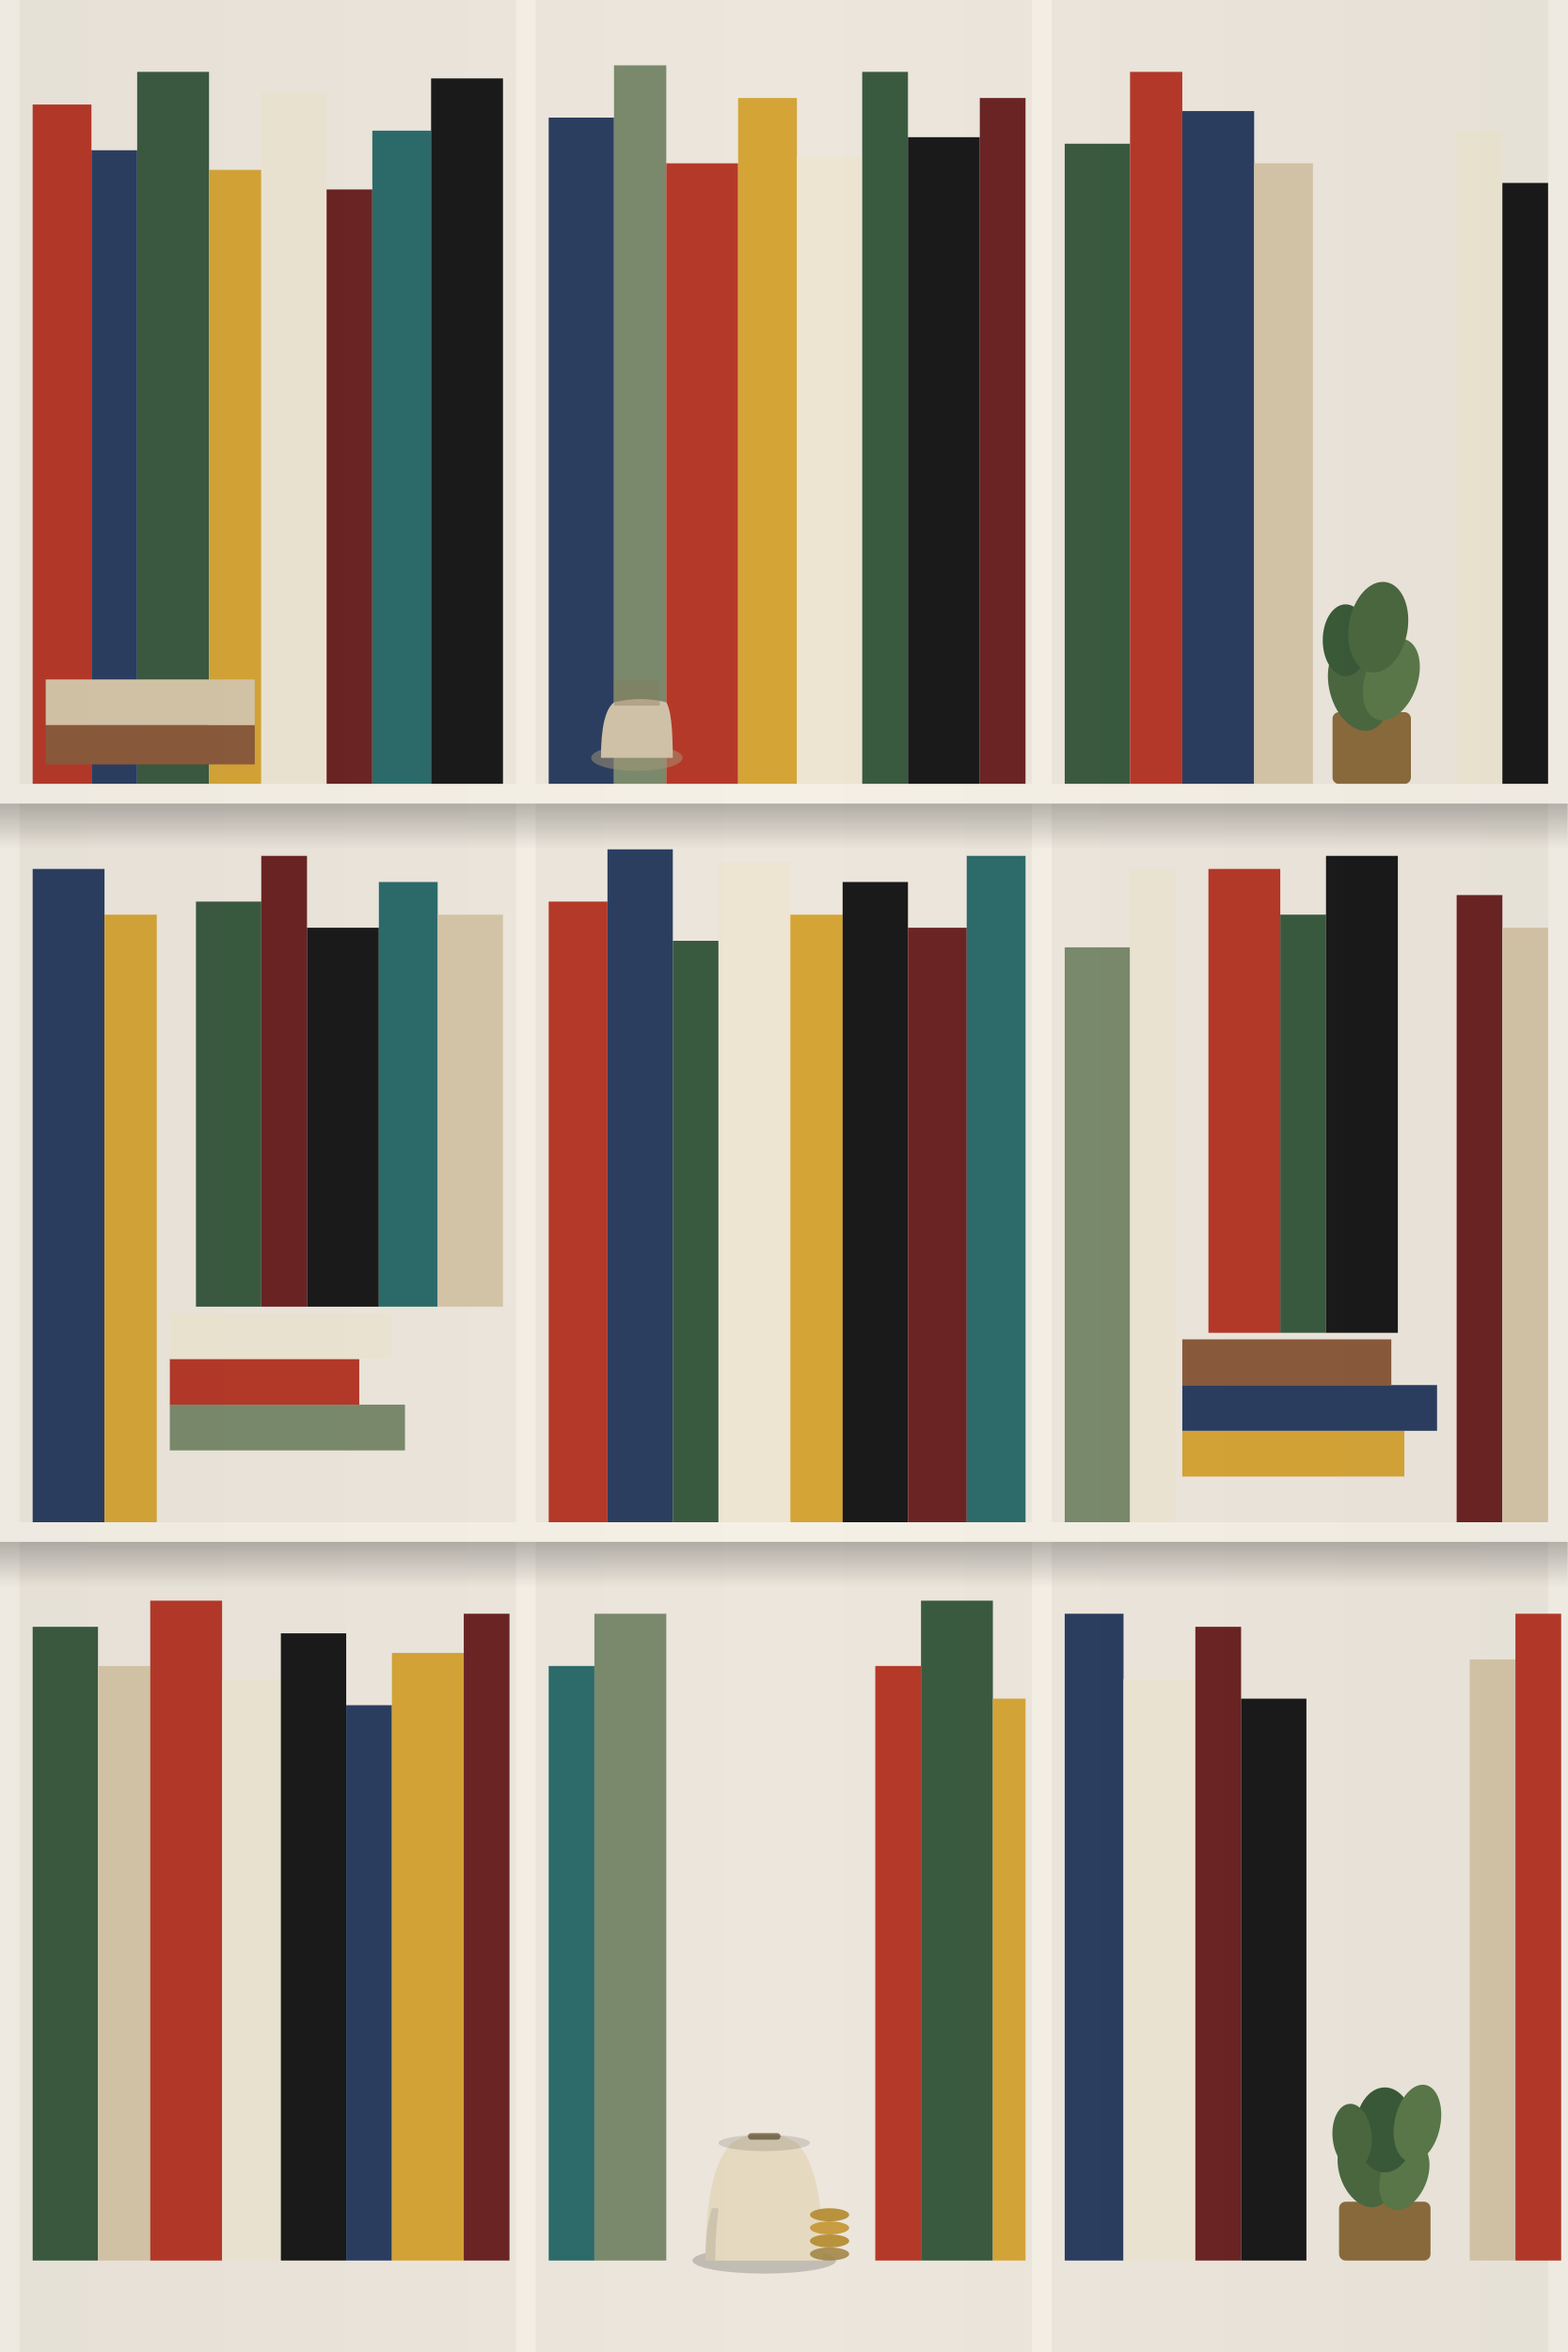
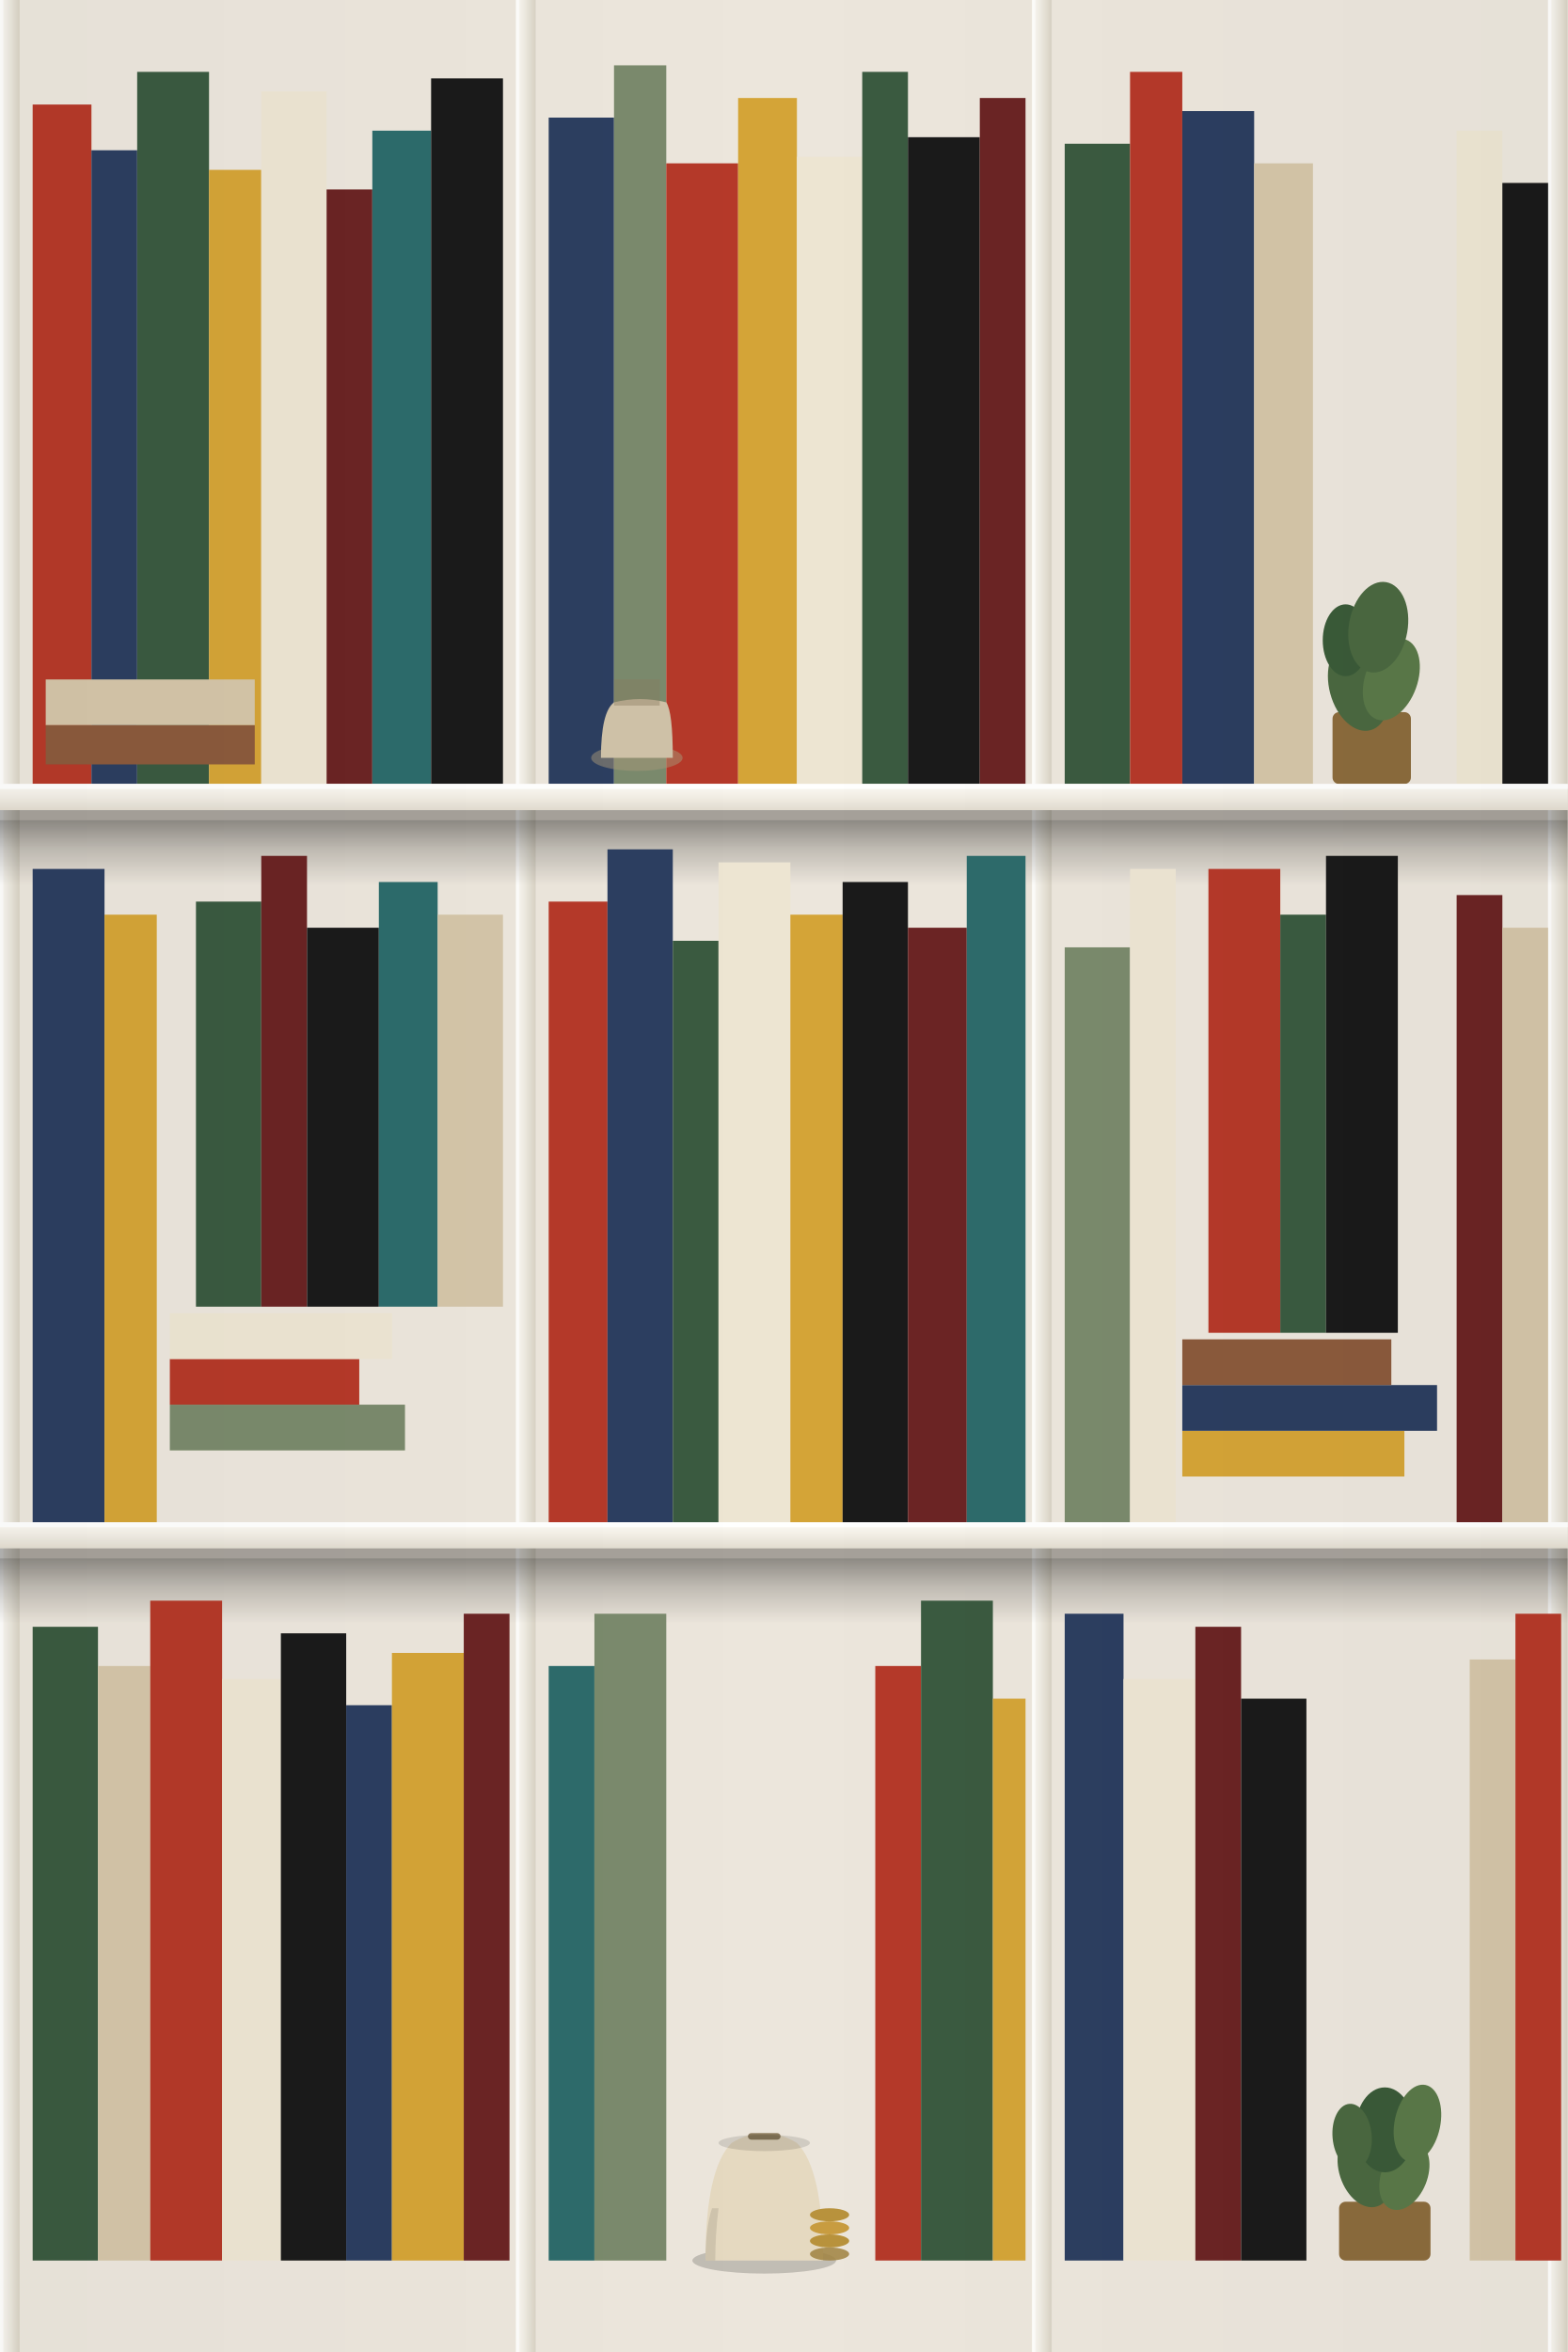
<svg xmlns="http://www.w3.org/2000/svg" width="480" height="720" viewBox="0 0 480 720">
  <defs>
    <linearGradient id="spineL" x1="0" y1="0" x2="1" y2="0">
      <stop offset="0" stop-color="#000" stop-opacity="0.18" />
      <stop offset="0.5" stop-color="#000" stop-opacity="0" />
      <stop offset="1" stop-color="#000" stop-opacity="0.18" />
    </linearGradient>
-     <linearGradient id="shelfShadow" x1="0" y1="0" x2="0" y2="1">
-       <stop offset="0" stop-color="#000" stop-opacity="0.25" />
+     <linearGradient id="shelfGlass" x1="0" y1="0" x2="0" y2="1">
+       <stop offset="0" stop-color="#fdfbf6" />
+       <stop offset="0.45" stop-color="#f3efe6" />
+       <stop offset="1" stop-color="#e2dcd0" />
+     </linearGradient>
+     <linearGradient id="columnGlass" x1="0" y1="0" x2="1" y2="0">
+       <stop offset="0" stop-color="#fdfbf6" />
+       <stop offset="0.5" stop-color="#ece8de" />
+       <stop offset="1" stop-color="#d8d2c4" />
+     </linearGradient>
+     <linearGradient id="shelfDropShadow" x1="0" y1="0" x2="0" y2="1">
+       <stop offset="0" stop-color="#000" stop-opacity="0.40" />
+       <stop offset="0.45" stop-color="#000" stop-opacity="0.18" />
      <stop offset="1" stop-color="#000" stop-opacity="0" />
    </linearGradient>
  </defs>
  <rect width="480" height="720" fill="#ece6dc" />
-   <rect x="0" y="0" width="6" height="720" fill="#f5f0e6" />
-   <rect x="158" y="0" width="6" height="720" fill="#f5f0e6" />
-   <rect x="316" y="0" width="6" height="720" fill="#f5f0e6" />
-   <rect x="474" y="0" width="6" height="720" fill="#f5f0e6" />
+   <rect x="0" y="0" width="6" height="720" fill="url(#columnGlass)" />
+   <rect x="0" y="0" width="1" height="720" fill="#ffffff" opacity="0.7" />
+   <rect x="158" y="0" width="6" height="720" fill="url(#columnGlass)" />
+   <rect x="158" y="0" width="1" height="720" fill="#ffffff" opacity="0.6" />
+   <rect x="316" y="0" width="6" height="720" fill="url(#columnGlass)" />
+   <rect x="316" y="0" width="1" height="720" fill="#ffffff" opacity="0.6" />
+   <rect x="474" y="0" width="6" height="720" fill="url(#columnGlass)" />
+   <rect x="474" y="0" width="1" height="720" fill="#ffffff" opacity="0.7" />
  <g>
    <rect x="10" y="32" width="18" height="208" fill="#b53929" />
    <rect x="28" y="46" width="14" height="194" fill="#2c3e60" />
    <rect x="42" y="22" width="22" height="218" fill="#3a5a40" />
    <rect x="64" y="52" width="16" height="188" fill="#d4a437" />
    <rect x="80" y="28" width="20" height="212" fill="#ede5d2" />
    <rect x="100" y="58" width="14" height="182" fill="#6b2424" />
    <rect x="114" y="40" width="18" height="200" fill="#2d6b6b" />
    <rect x="132" y="24" width="22" height="216" fill="#1a1a1a" />
    <rect x="14" y="208" width="64" height="14" fill="#d4c5a8" />
    <rect x="14" y="222" width="64" height="12" fill="#8b5a3c" />
    <rect x="168" y="36" width="20" height="204" fill="#2c3e60" />
    <rect x="188" y="20" width="16" height="220" fill="#7a8a6c" />
    <rect x="204" y="50" width="22" height="190" fill="#b53929" />
    <rect x="226" y="30" width="18" height="210" fill="#d4a437" />
    <rect x="244" y="48" width="20" height="192" fill="#ede5d2" />
    <rect x="264" y="22" width="14" height="218" fill="#3a5a40" />
    <rect x="278" y="42" width="22" height="198" fill="#1a1a1a" />
    <rect x="300" y="30" width="14" height="210" fill="#6b2424" />
    <ellipse cx="195" cy="232" rx="14" ry="4" fill="#a89878" opacity="0.5" />
    <path d="M 184 232 Q 184 218 188 215 Q 196 213 204 215 Q 206 218 206 232 Z" fill="#cfc2a8" />
    <rect x="188" y="208" width="14" height="8" fill="#8a7a5c" opacity="0.4" />
    <rect x="326" y="44" width="20" height="196" fill="#3a5a40" />
    <rect x="346" y="22" width="16" height="218" fill="#b53929" />
    <rect x="362" y="34" width="22" height="206" fill="#2c3e60" />
    <rect x="384" y="50" width="18" height="190" fill="#d4c5a8" />
    <g transform="translate(420, 240)">
      <rect x="-12" y="-22" width="24" height="22" fill="#8b6b3c" rx="2" />
      <ellipse cx="-4" cy="-30" rx="9" ry="14" fill="#4a6840" transform="rotate(-15 -4 -30)" />
      <ellipse cx="6" cy="-32" rx="8" ry="13" fill="#5a7848" transform="rotate(20 6 -32)" />
      <ellipse cx="-8" cy="-44" rx="7" ry="11" fill="#3a5a38" />
      <ellipse cx="2" cy="-48" rx="9" ry="14" fill="#4a6840" transform="rotate(10 2 -48)" />
    </g>
    <rect x="446" y="40" width="14" height="200" fill="#ede5d2" />
    <rect x="460" y="56" width="14" height="184" fill="#1a1a1a" />
  </g>
-   <rect y="240" width="480" height="6" fill="#f5f0e6" />
-   <rect y="246" width="480" height="14" fill="url(#shelfShadow)" />
+   <rect y="240" width="480" height="8" fill="url(#shelfGlass)" />
+   <rect y="240" width="480" height="1.5" fill="#ffffff" opacity="0.95" />
+   <rect y="248" width="480" height="3" fill="#000" opacity="0.30" />
+   <rect y="251" width="480" height="20" fill="url(#shelfDropShadow)" />
  <g>
    <rect x="10" y="266" width="22" height="200" fill="#2c3e60" />
    <rect x="32" y="280" width="16" height="186" fill="#d4a437" />
    <rect x="52" y="430" width="72" height="14" fill="#7a8a6c" />
    <rect x="52" y="416" width="58" height="14" fill="#b53929" />
    <rect x="52" y="402" width="68" height="14" fill="#ede5d2" />
    <rect x="60" y="276" width="20" height="124" fill="#3a5a40" />
    <rect x="80" y="262" width="14" height="138" fill="#6b2424" />
    <rect x="94" y="284" width="22" height="116" fill="#1a1a1a" />
    <rect x="116" y="270" width="18" height="130" fill="#2d6b6b" />
    <rect x="134" y="280" width="20" height="120" fill="#d4c5a8" />
    <rect x="168" y="276" width="18" height="190" fill="#b53929" />
    <rect x="186" y="260" width="20" height="206" fill="#2c3e60" />
    <rect x="206" y="288" width="14" height="178" fill="#3a5a40" />
    <rect x="220" y="264" width="22" height="202" fill="#ede5d2" />
    <rect x="242" y="280" width="16" height="186" fill="#d4a437" />
    <rect x="258" y="270" width="20" height="196" fill="#1a1a1a" />
    <rect x="278" y="284" width="18" height="182" fill="#6b2424" />
    <rect x="296" y="262" width="18" height="204" fill="#2d6b6b" />
    <rect x="326" y="290" width="20" height="176" fill="#7a8a6c" />
    <rect x="346" y="266" width="14" height="200" fill="#ede5d2" />
    <rect x="362" y="438" width="68" height="14" fill="#d4a437" />
    <rect x="362" y="424" width="78" height="14" fill="#2c3e60" />
    <rect x="362" y="410" width="64" height="14" fill="#8b5a3c" />
    <rect x="370" y="266" width="22" height="142" fill="#b53929" />
    <rect x="392" y="280" width="14" height="128" fill="#3a5a40" />
    <rect x="406" y="262" width="22" height="146" fill="#1a1a1a" />
    <rect x="446" y="274" width="14" height="192" fill="#6b2424" />
    <rect x="460" y="284" width="14" height="182" fill="#d4c5a8" />
  </g>
-   <rect y="466" width="480" height="6" fill="#f5f0e6" />
-   <rect y="472" width="480" height="14" fill="url(#shelfShadow)" />
+   <rect y="466" width="480" height="8" fill="url(#shelfGlass)" />
+   <rect y="466" width="480" height="1.5" fill="#ffffff" opacity="0.95" />
+   <rect y="474" width="480" height="3" fill="#000" opacity="0.30" />
+   <rect y="477" width="480" height="20" fill="url(#shelfDropShadow)" />
  <g>
    <rect x="10" y="498" width="20" height="194" fill="#3a5a40" />
    <rect x="30" y="510" width="16" height="182" fill="#d4c5a8" />
    <rect x="46" y="490" width="22" height="202" fill="#b53929" />
    <rect x="68" y="514" width="18" height="178" fill="#ede5d2" />
    <rect x="86" y="500" width="20" height="192" fill="#1a1a1a" />
    <rect x="106" y="522" width="14" height="170" fill="#2c3e60" />
    <rect x="120" y="506" width="22" height="186" fill="#d4a437" />
    <rect x="142" y="494" width="14" height="198" fill="#6b2424" />
    <rect x="168" y="510" width="14" height="182" fill="#2d6b6b" />
    <rect x="182" y="494" width="22" height="198" fill="#7a8a6c" />
    <g transform="translate(220, 692)">
      <ellipse cx="14" cy="0" rx="22" ry="4" fill="#000" opacity="0.18" />
      <path d="M -4 0 Q -4 -28 4 -36 Q 14 -42 24 -36 Q 32 -28 32 0 Z" fill="#e5d9c0" />
      <path d="M -4 0 Q -4 -10 -2 -16 L 0 -16 Q -1 -8 -1 0 Z" fill="#000" opacity="0.10" />
      <rect x="9" y="-39" width="10" height="2" rx="1" fill="#8a7a5c" />
      <ellipse cx="14" cy="-36" rx="14" ry="2.5" fill="#000" opacity="0.12" />
    </g>
    <g transform="translate(254, 690)">
      <ellipse cx="0" cy="0" rx="6" ry="2" fill="#a08240" opacity="0.85" />
      <ellipse cx="0" cy="-4" rx="6" ry="2" fill="#b8923c" />
      <ellipse cx="0" cy="-8" rx="6" ry="2" fill="#c89c40" />
      <ellipse cx="0" cy="-12" rx="6" ry="2" fill="#b8923c" />
    </g>
    <rect x="268" y="510" width="14" height="182" fill="#b53929" />
    <rect x="282" y="490" width="22" height="202" fill="#3a5a40" />
    <rect x="304" y="520" width="10" height="172" fill="#d4a437" />
    <rect x="326" y="494" width="18" height="198" fill="#2c3e60" />
    <rect x="344" y="514" width="22" height="178" fill="#ede5d2" />
    <rect x="366" y="498" width="14" height="194" fill="#6b2424" />
    <rect x="380" y="520" width="20" height="172" fill="#1a1a1a" />
    <g transform="translate(424, 692)">
      <rect x="-14" y="-18" width="28" height="18" fill="#8b6b3c" rx="2" />
      <ellipse cx="-6" cy="-28" rx="8" ry="12" fill="#4a6840" transform="rotate(-18 -6 -28)" />
      <ellipse cx="6" cy="-26" rx="7" ry="11" fill="#5a7848" transform="rotate(22 6 -26)" />
      <ellipse cx="0" cy="-40" rx="9" ry="13" fill="#3a5a38" />
      <ellipse cx="-10" cy="-38" rx="6" ry="10" fill="#4a6840" transform="rotate(-5 -10 -38)" />
      <ellipse cx="10" cy="-42" rx="7" ry="12" fill="#5a7848" transform="rotate(12 10 -42)" />
    </g>
    <rect x="450" y="508" width="14" height="184" fill="#d4c5a8" />
    <rect x="464" y="494" width="14" height="198" fill="#b53929" />
  </g>
  <rect width="480" height="720" fill="url(#spineL)" opacity="0.14" />
</svg>
